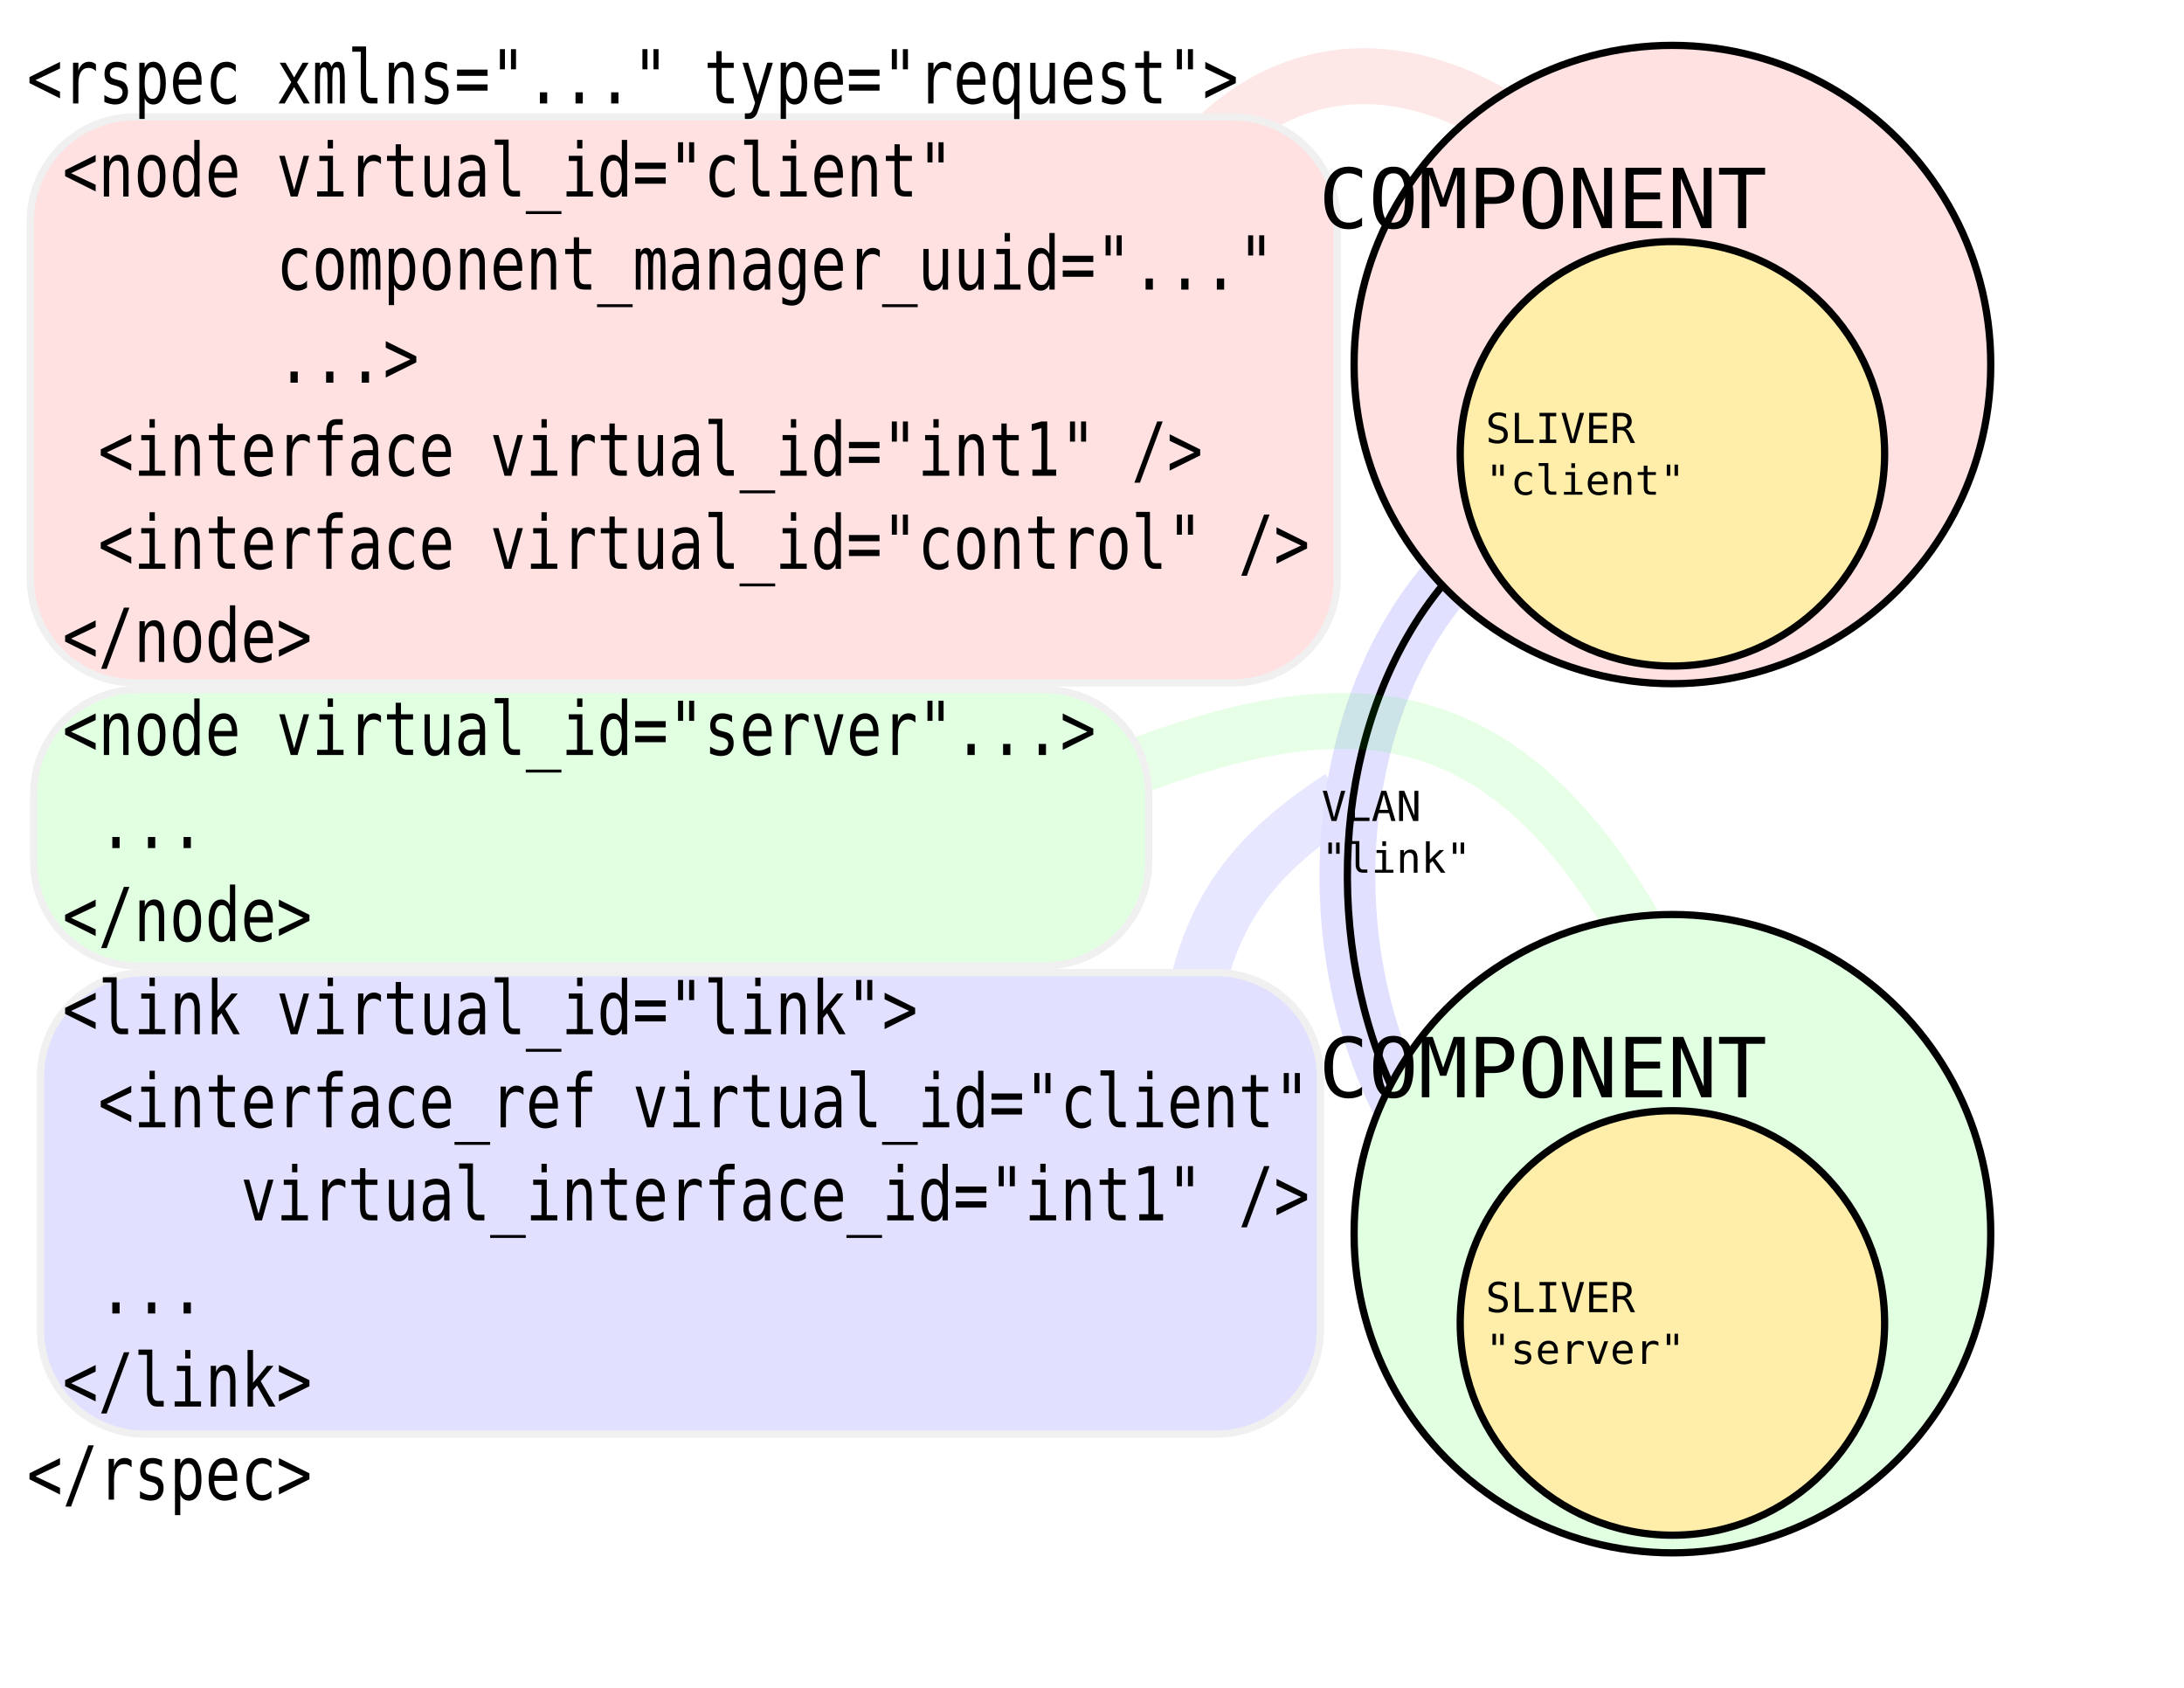
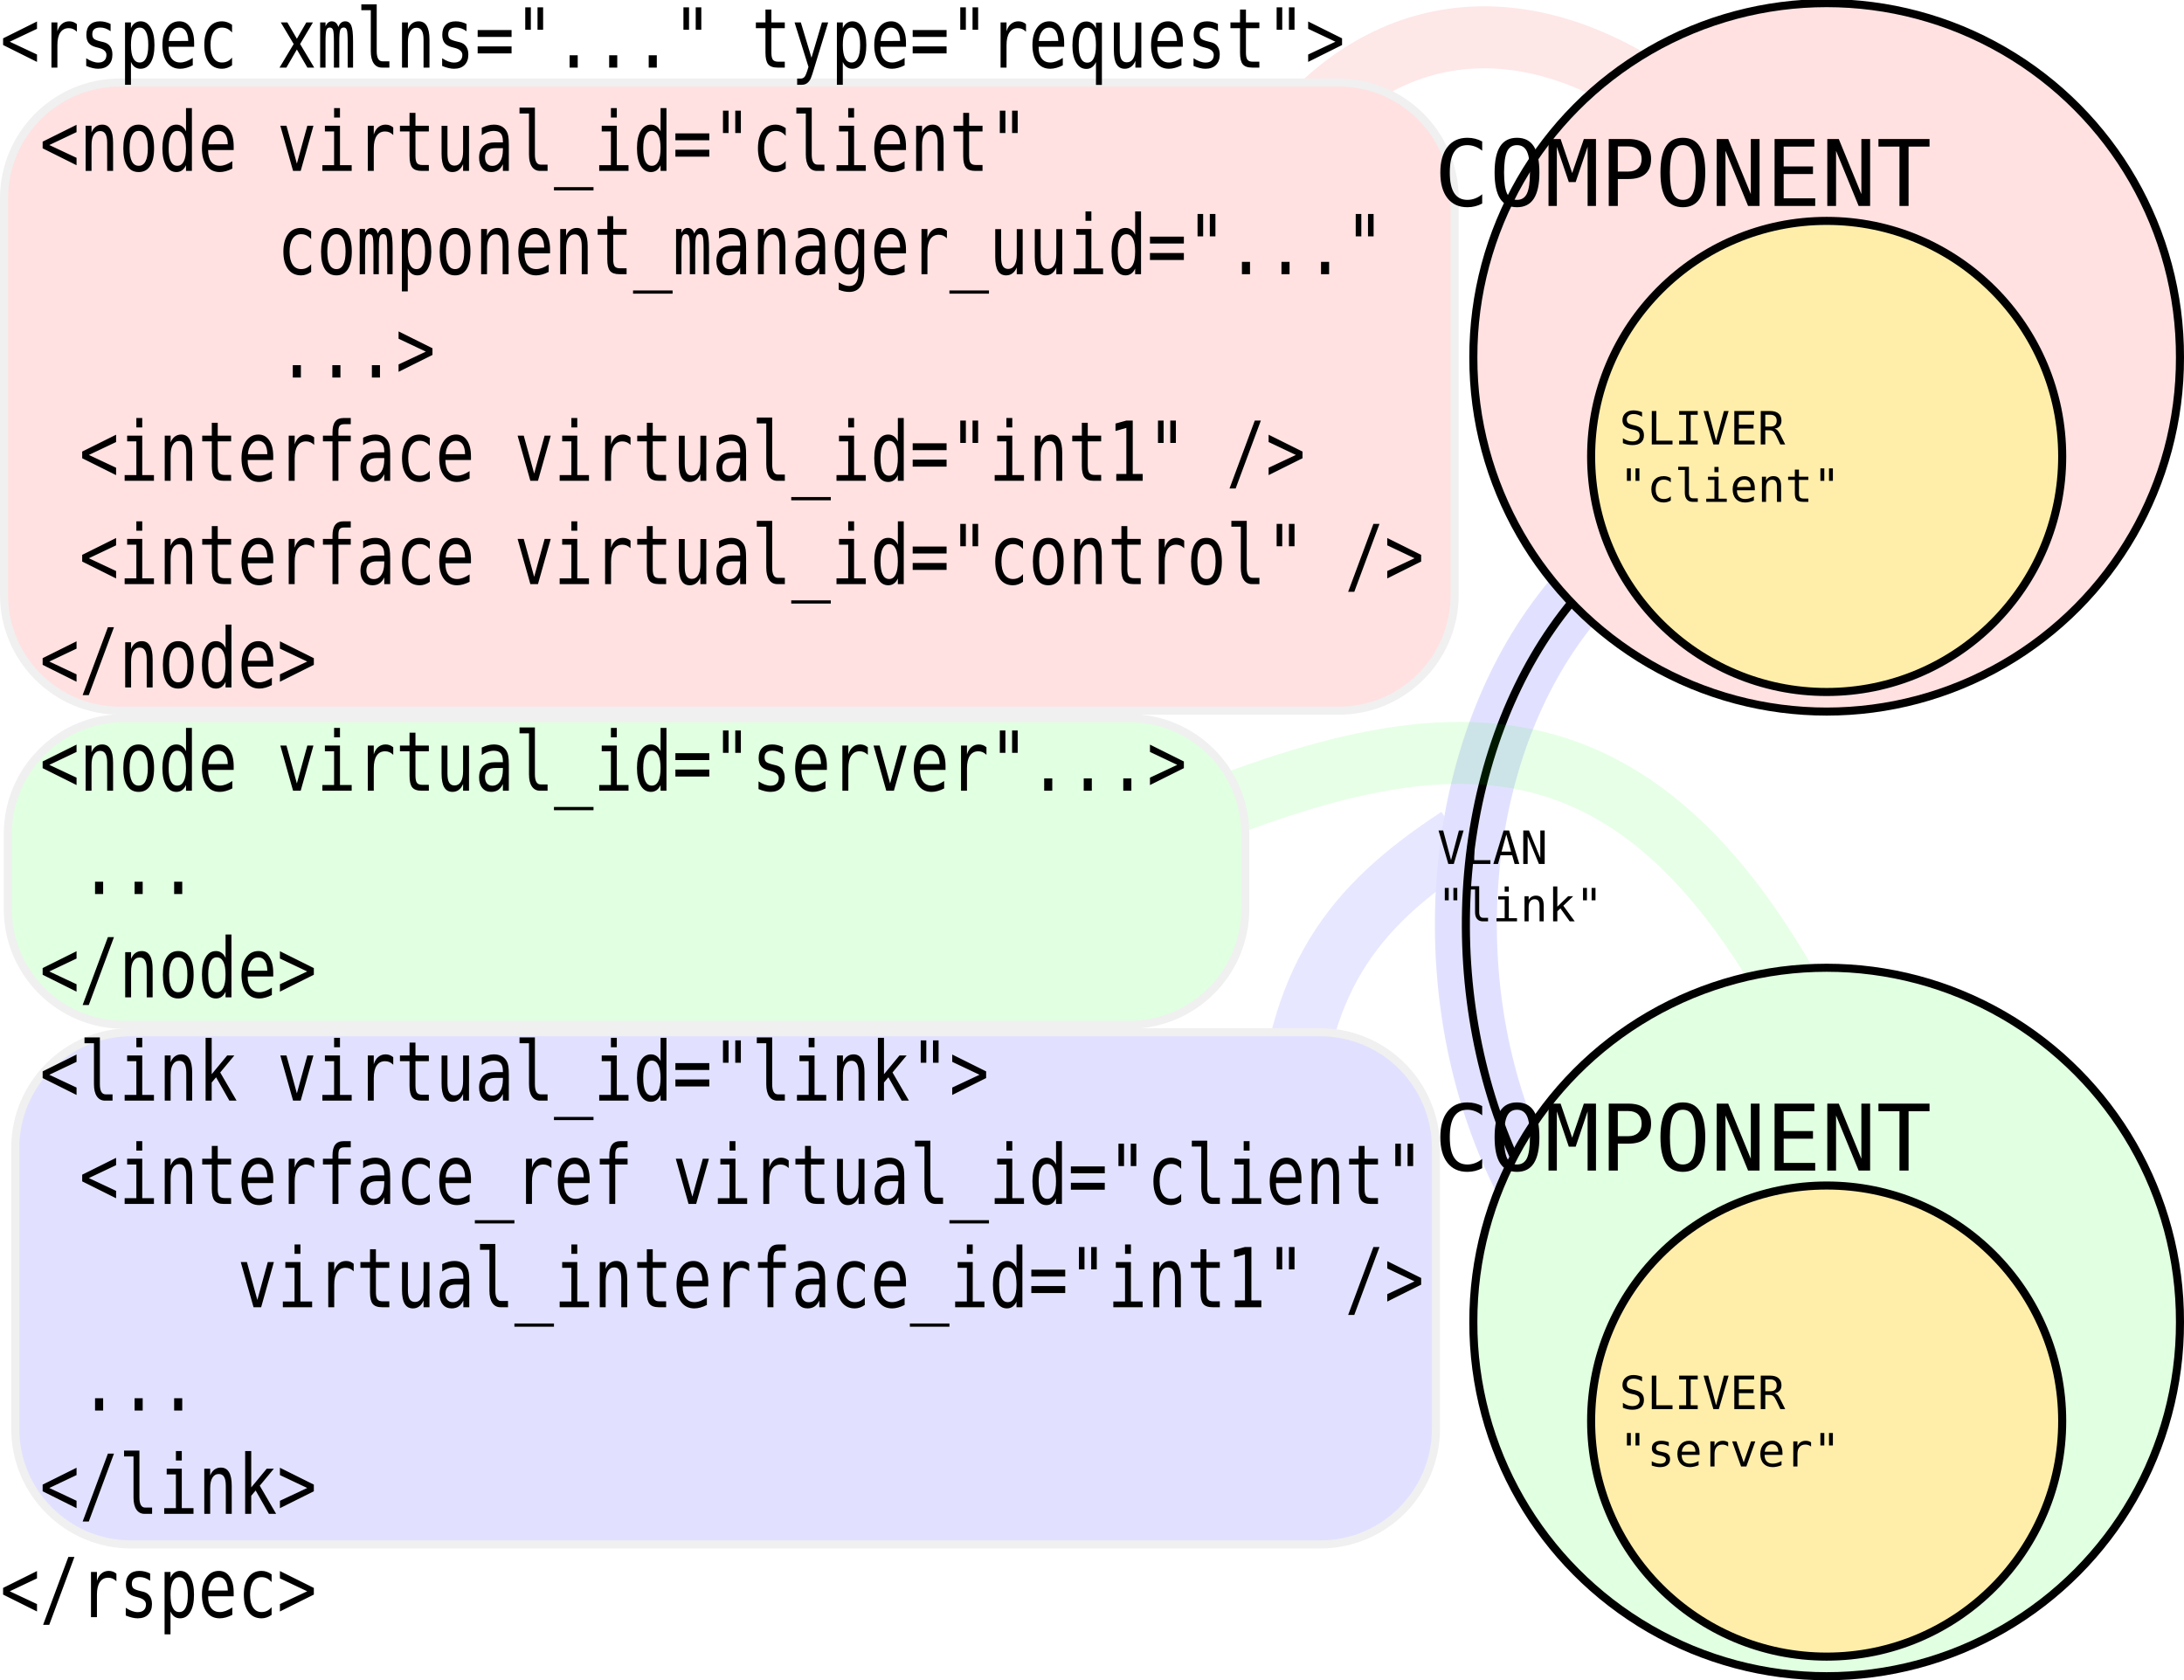
- <svg xmlns="http://www.w3.org/2000/svg" width="792pt" height="612pt" id="svg23313">
+ <svg xmlns="http://www.w3.org/2000/svg" width="951.404" height="731.532" id="svg23313" version="1.0">
  <defs id="defs23315">
-     <marker orient="auto" refY="0.0" refX="0.0" id="Arrow2Send" style="overflow:visible;">
-       <path id="path4227" style="font-size:12.0;fill-rule:evenodd;stroke-width:0.625;stroke-linejoin:round;" d="M 8.719,4.034 L -2.207,0.016 L 8.719,-4.002 C 6.973,-1.63 6.983,1.616 8.719,4.034 z " transform="scale(0.3) rotate(180) translate(-2.3,0)" />
+     <marker orient="auto" refY="0" refX="0" id="Arrow2Send" style="overflow:visible">
+       <path id="path4227" style="font-size:12px;fill-rule:evenodd;stroke-width:0.625;stroke-linejoin:round" d="M 8.719,4.034 L -2.207,0.016 L 8.719,-4.002 C 6.973,-1.63 6.983,1.616 8.719,4.034 z" transform="matrix(-0.3,0,0,-0.3,0.69,0)" />
    </marker>
-     <marker orient="auto" refY="0.0" refX="0.0" id="Arrow1Send" style="overflow:visible;">
-       <path id="path4209" d="M 0.0,0.0 L 5.0,-5.0 L -12.5,0.0 L 5.0,5.0 L 0.0,0.0 z " style="fill-rule:evenodd;stroke:#000000;stroke-width:1.0pt;marker-start:none;" transform="scale(0.2) rotate(180) translate(6,0)" />
+     <marker orient="auto" refY="0" refX="0" id="Arrow1Send" style="overflow:visible">
+       <path id="path4209" d="M 0,0 L 5,-5 L -12.5,0 L 5,5 L 0,0 z" style="fill-rule:evenodd;stroke:#000000;stroke-width:1pt;marker-start:none" transform="matrix(-0.2,0,0,-0.2,-1.2,0)" />
    </marker>
-     <marker orient="auto" refY="0.0" refX="0.0" id="Arrow1Lend" style="overflow:visible;">
-       <path id="path4197" d="M 0.0,0.0 L 5.0,-5.0 L -12.5,0.0 L 5.0,5.0 L 0.0,0.0 z " style="fill-rule:evenodd;stroke:#000000;stroke-width:1.0pt;marker-start:none;" transform="scale(0.8) rotate(180) translate(12.5,0)" />
+     <marker orient="auto" refY="0" refX="0" id="Arrow1Lend" style="overflow:visible">
+       <path id="path4197" d="M 0,0 L 5,-5 L -12.5,0 L 5,5 L 0,0 z" style="fill-rule:evenodd;stroke:#000000;stroke-width:1pt;marker-start:none" transform="matrix(-0.8,0,0,-0.8,-10,0)" />
    </marker>
  </defs>
-   <g id="layer1">
+   <g id="layer1" transform="translate(-12.90316,-20.56508)">
    <path style="fill:none;fill-opacity:1;stroke:#0000ff;stroke-width:27;stroke-linejoin:miter;stroke-miterlimit:4;stroke-dasharray:none;stroke-dashoffset:0;stroke-opacity:0.094" d="M 573.297,515.811 C 578.183,447.407 600.984,416.462 648.216,385.517" id="path23934" />
    <path id="path23922" d="M 776.882,624.933 C 609.128,564.672 612.385,281.281 770.368,234.049" style="fill:none;fill-opacity:1;stroke:#e1e1ff;stroke-width:27;stroke-linejoin:miter;stroke-miterlimit:4;stroke-dasharray:none;stroke-dashoffset:0;stroke-opacity:1" />
    <path style="fill:none;fill-opacity:1;stroke:#000000;stroke-width:3.51;stroke-linejoin:miter;stroke-miterlimit:4;stroke-dasharray:none;stroke-dashoffset:0;stroke-opacity:1" d="M 776.882,624.933 C 609.128,564.672 612.385,281.281 770.368,234.049" id="path23908" />
    <path style="fill:none;fill-opacity:1;stroke:#00ff00;stroke-width:27;stroke-linejoin:miter;stroke-miterlimit:4;stroke-dasharray:none;stroke-dashoffset:0;stroke-opacity:0.094" d="M 508.149,387.145 C 641.702,330.141 736.165,312.226 819.228,506.039" id="path23932" />
-     <path style="fill:none;fill-opacity:1;stroke:#fa0000;stroke-width:27;stroke-linejoin:miter;stroke-miterlimit:4;stroke-dasharray:none;stroke-dashoffset:0;stroke-opacity:0.094;marker-end:none" d="M 563.525,97.24 C 607.499,27.206 677.533,17.434 745.937,71.181" id="path23930" />
+     <path style="fill:none;fill-opacity:1;stroke:#fa0000;stroke-width:27;stroke-linejoin:miter;marker-end:none;stroke-miterlimit:4;stroke-dasharray:none;stroke-dashoffset:0;stroke-opacity:0.094" d="M 563.525,97.24 C 607.499,27.206 677.533,17.434 745.937,71.181" id="path23930" />
    <rect style="fill:#e1e1ff;fill-opacity:1;stroke:#f0f0f0;stroke-width:3.51;stroke-linejoin:miter;stroke-miterlimit:4;stroke-dasharray:none;stroke-dashoffset:0;stroke-opacity:1" id="rect23906" width="618.9" height="223.13" x="19.544" y="470.208" rx="50.489" ry="50.489" />
    <rect style="fill:#e1ffe1;fill-opacity:1;stroke:#f0f0f0;stroke-width:3.51;stroke-linejoin:miter;stroke-miterlimit:4;stroke-dasharray:none;stroke-dashoffset:0;stroke-opacity:1" id="rect23904" width="539.094" height="133.552" x="16.287" y="333.399" rx="50.489" ry="50.489" />
    <rect style="fill:#ffe1e1;fill-opacity:1;stroke:#f0f0f0;stroke-width:3.51;stroke-linejoin:miter;stroke-miterlimit:4;stroke-dasharray:none;stroke-dashoffset:0;stroke-opacity:1" id="rect23393" width="631.929" height="273.619" x="14.658" y="56.522" rx="50.489" ry="50.489" />
    <text xml:space="preserve" style="font-size:32.096px;font-style:normal;font-variant:normal;font-weight:normal;font-stretch:normal;text-align:start;text-anchor:start;fill:#000000;fill-opacity:1;stroke:none;stroke-width:1px;stroke-linecap:butt;stroke-linejoin:miter;stroke-opacity:1;font-family:Bitstream Vera Sans Mono;-inkscape-font-specification:Bitstream Vera Sans Mono" x="14.614" y="44.585" id="text23324" transform="scale(0.8915546,1.121636)">
      <tspan id="tspan23326" x="14.614" y="44.585">&lt;rspec xmlns="..." type="request"&gt;</tspan>
      <tspan x="14.614" y="84.705" id="tspan23328"> &lt;node virtual_id="client"</tspan>
      <tspan x="14.614" y="124.825" id="tspan23330">       component_manager_uuid="..."</tspan>
      <tspan x="14.614" y="164.944" id="tspan23332">       ...&gt;</tspan>
      <tspan x="14.614" y="205.064" id="tspan23334">  &lt;interface virtual_id="int1" /&gt;</tspan>
      <tspan x="14.614" y="245.184" id="tspan23336">  &lt;interface virtual_id="control" /&gt;</tspan>
      <tspan x="14.614" y="285.304" id="tspan23338"> &lt;/node&gt;</tspan>
      <tspan x="14.614" y="325.424" id="tspan23340"> &lt;node virtual_id="server"...&gt;</tspan>
      <tspan x="14.614" y="365.544" id="tspan23342">  ...</tspan>
      <tspan x="14.614" y="405.664" id="tspan23344"> &lt;/node&gt;</tspan>
      <tspan x="14.614" y="445.784" id="tspan23346"> &lt;link virtual_id="link"&gt;</tspan>
      <tspan x="14.614" y="485.904" id="tspan23348">  &lt;interface_ref virtual_id="client"</tspan>
      <tspan x="14.614" y="526.024" id="tspan23350">      virtual_interface_id="int1" /&gt;</tspan>
      <tspan x="14.614" y="566.144" id="tspan23352">  ...</tspan>
      <tspan x="14.614" y="606.264" id="tspan23354"> &lt;/link&gt;</tspan>
      <tspan x="14.614" y="646.384" id="tspan23356">&lt;/rspec&gt;</tspan>
    </text>
    <path style="fill:#ffe1e1;fill-opacity:1;stroke:#000000;stroke-width:3.51;stroke-miterlimit:4;stroke-dasharray:none;stroke-dashoffset:0;stroke-opacity:1" id="path23358" d="M 962.552,176.231 A 153.911,153.911 0 1 1 654.731,176.231 A 153.911,153.911 0 1 1 962.552,176.231 z" />
    <text xml:space="preserve" style="font-size:40px;font-style:normal;font-variant:normal;font-weight:normal;font-stretch:normal;text-align:center;text-anchor:middle;fill:#000000;fill-opacity:1;stroke:none;stroke-width:1px;stroke-linecap:butt;stroke-linejoin:miter;stroke-opacity:1;font-family:Bitstream Vera Sans Mono;-inkscape-font-specification:Bitstream Vera Sans Mono" x="806.199" y="110.269" id="text23360">
      <tspan id="tspan23362" x="806.199" y="110.269">COMPONENT</tspan>
    </text>
    <path d="M 962.552,176.231 A 153.911,153.911 0 1 1 654.731,176.231 A 153.911,153.911 0 1 1 962.552,176.231 z" id="path23379" style="fill:#e1ffe1;fill-opacity:1;stroke:#000000;stroke-width:3.51;stroke-miterlimit:4;stroke-dasharray:none;stroke-dashoffset:0;stroke-opacity:1" transform="translate(0,420.2005)" />
    <text id="text23381" y="530.469" x="806.199" style="font-size:40px;font-style:normal;font-variant:normal;font-weight:normal;font-stretch:normal;text-align:center;text-anchor:middle;fill:#000000;fill-opacity:1;stroke:none;stroke-width:1px;stroke-linecap:butt;stroke-linejoin:miter;stroke-opacity:1;font-family:Bitstream Vera Sans Mono;-inkscape-font-specification:Bitstream Vera Sans Mono" xml:space="preserve">
      <tspan y="530.469" x="806.199" id="tspan23383">COMPONENT</tspan>
    </text>
    <g id="g23910">
      <path transform="translate(4.071716,-16.28684)" d="M 907.177,235.678 A 102.607,102.607 0 1 1 701.963,235.678 A 102.607,102.607 0 1 1 907.177,235.678 z" id="path23369" style="fill:#ffeeaa;fill-opacity:1;stroke:#000000;stroke-width:3.51;stroke-miterlimit:4;stroke-dasharray:none;stroke-dashoffset:0;stroke-opacity:1" />
      <text id="text23371" y="214.171" x="808.637" style="font-size:20px;font-style:normal;font-variant:normal;font-weight:normal;font-stretch:normal;text-align:center;text-anchor:middle;fill:#000000;fill-opacity:1;stroke:none;stroke-width:1px;stroke-linecap:butt;stroke-linejoin:miter;stroke-opacity:1;font-family:Bitstream Vera Sans Mono;-inkscape-font-specification:Bitstream Vera Sans Mono" xml:space="preserve">
        <tspan y="214.171" x="808.637" id="tspan23373">SLIVER</tspan>
        <tspan id="tspan23375" y="239.171" x="808.637">"client"</tspan>
      </text>
    </g>
    <g id="g23916">
      <path style="fill:#ffeeaa;fill-opacity:1;stroke:#000000;stroke-width:3.51;stroke-miterlimit:4;stroke-dasharray:none;stroke-dashoffset:0;stroke-opacity:1" id="path23385" d="M 907.177,235.678 A 102.607,102.607 0 1 1 701.963,235.678 A 102.607,102.607 0 1 1 907.177,235.678 z" transform="translate(4.071716,403.9136)" />
      <text xml:space="preserve" style="font-size:20px;font-style:normal;font-variant:normal;font-weight:normal;font-stretch:normal;text-align:center;text-anchor:middle;fill:#000000;fill-opacity:1;stroke:none;stroke-width:1px;stroke-linecap:butt;stroke-linejoin:miter;stroke-opacity:1;font-family:Bitstream Vera Sans Mono;-inkscape-font-specification:Bitstream Vera Sans Mono" x="808.637" y="634.372" id="text23387">
        <tspan id="tspan23389" x="808.637" y="634.372">SLIVER</tspan>
        <tspan x="808.637" y="659.372" id="tspan23391">"server"</tspan>
      </text>
    </g>
    <text xml:space="preserve" style="font-size:20px;font-style:normal;font-variant:normal;font-weight:normal;font-stretch:normal;text-align:center;text-anchor:middle;fill:#000000;fill-opacity:1;stroke:none;stroke-width:1px;stroke-linecap:butt;stroke-linejoin:miter;stroke-opacity:1;font-family:Bitstream Vera Sans Mono;-inkscape-font-specification:Bitstream Vera Sans Mono" x="705.22" y="396.917" id="text23924">
      <tspan id="tspan23926" x="705.22" y="396.917">VLAN</tspan>
      <tspan x="705.22" y="421.917" id="tspan23928">"link"</tspan>
    </text>
  </g>
</svg>
